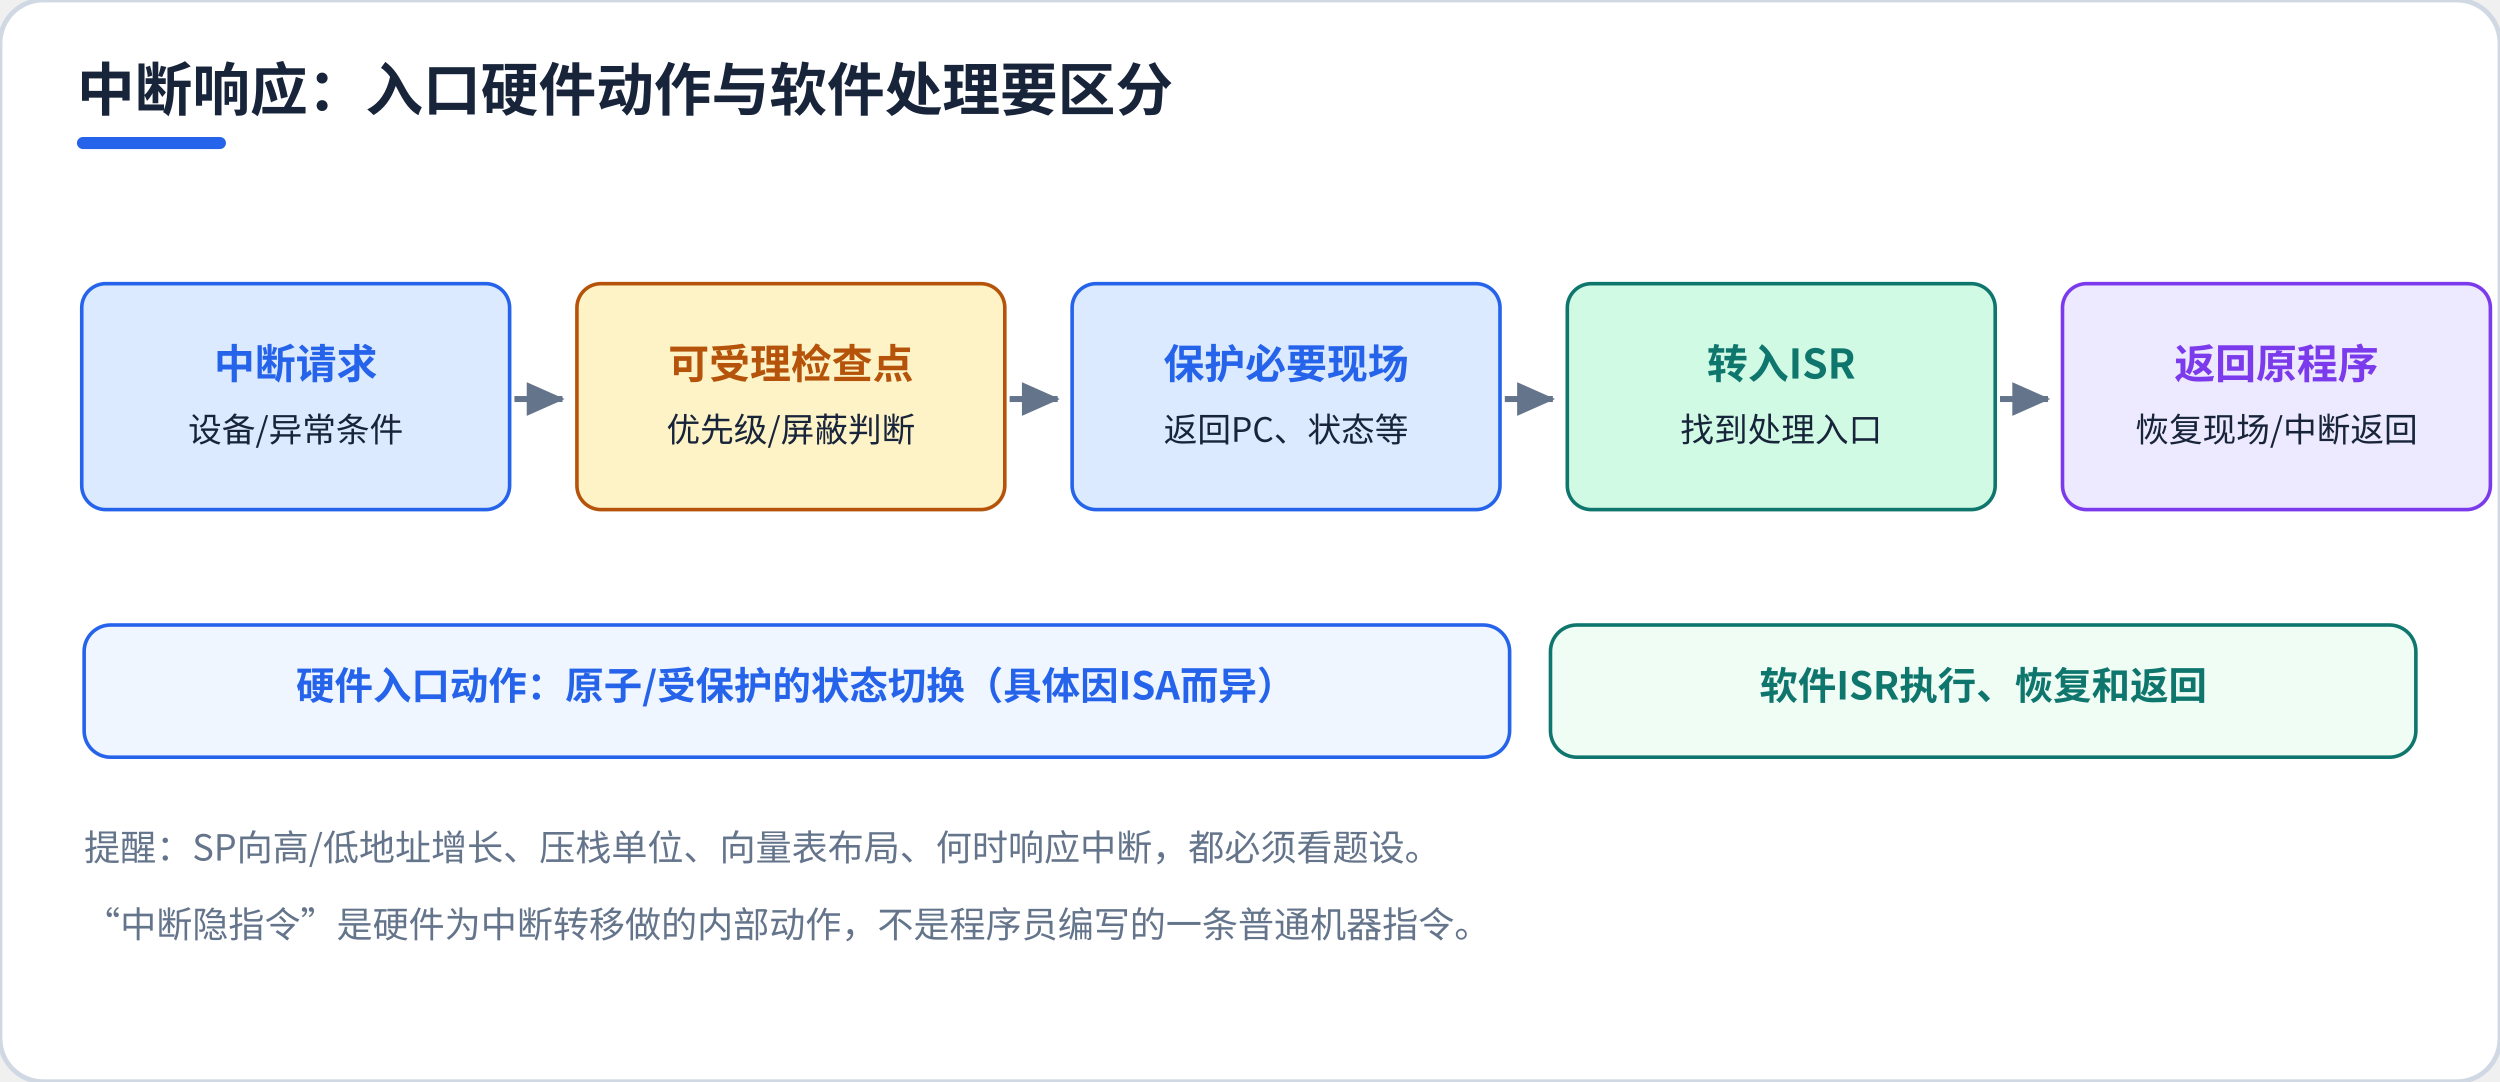
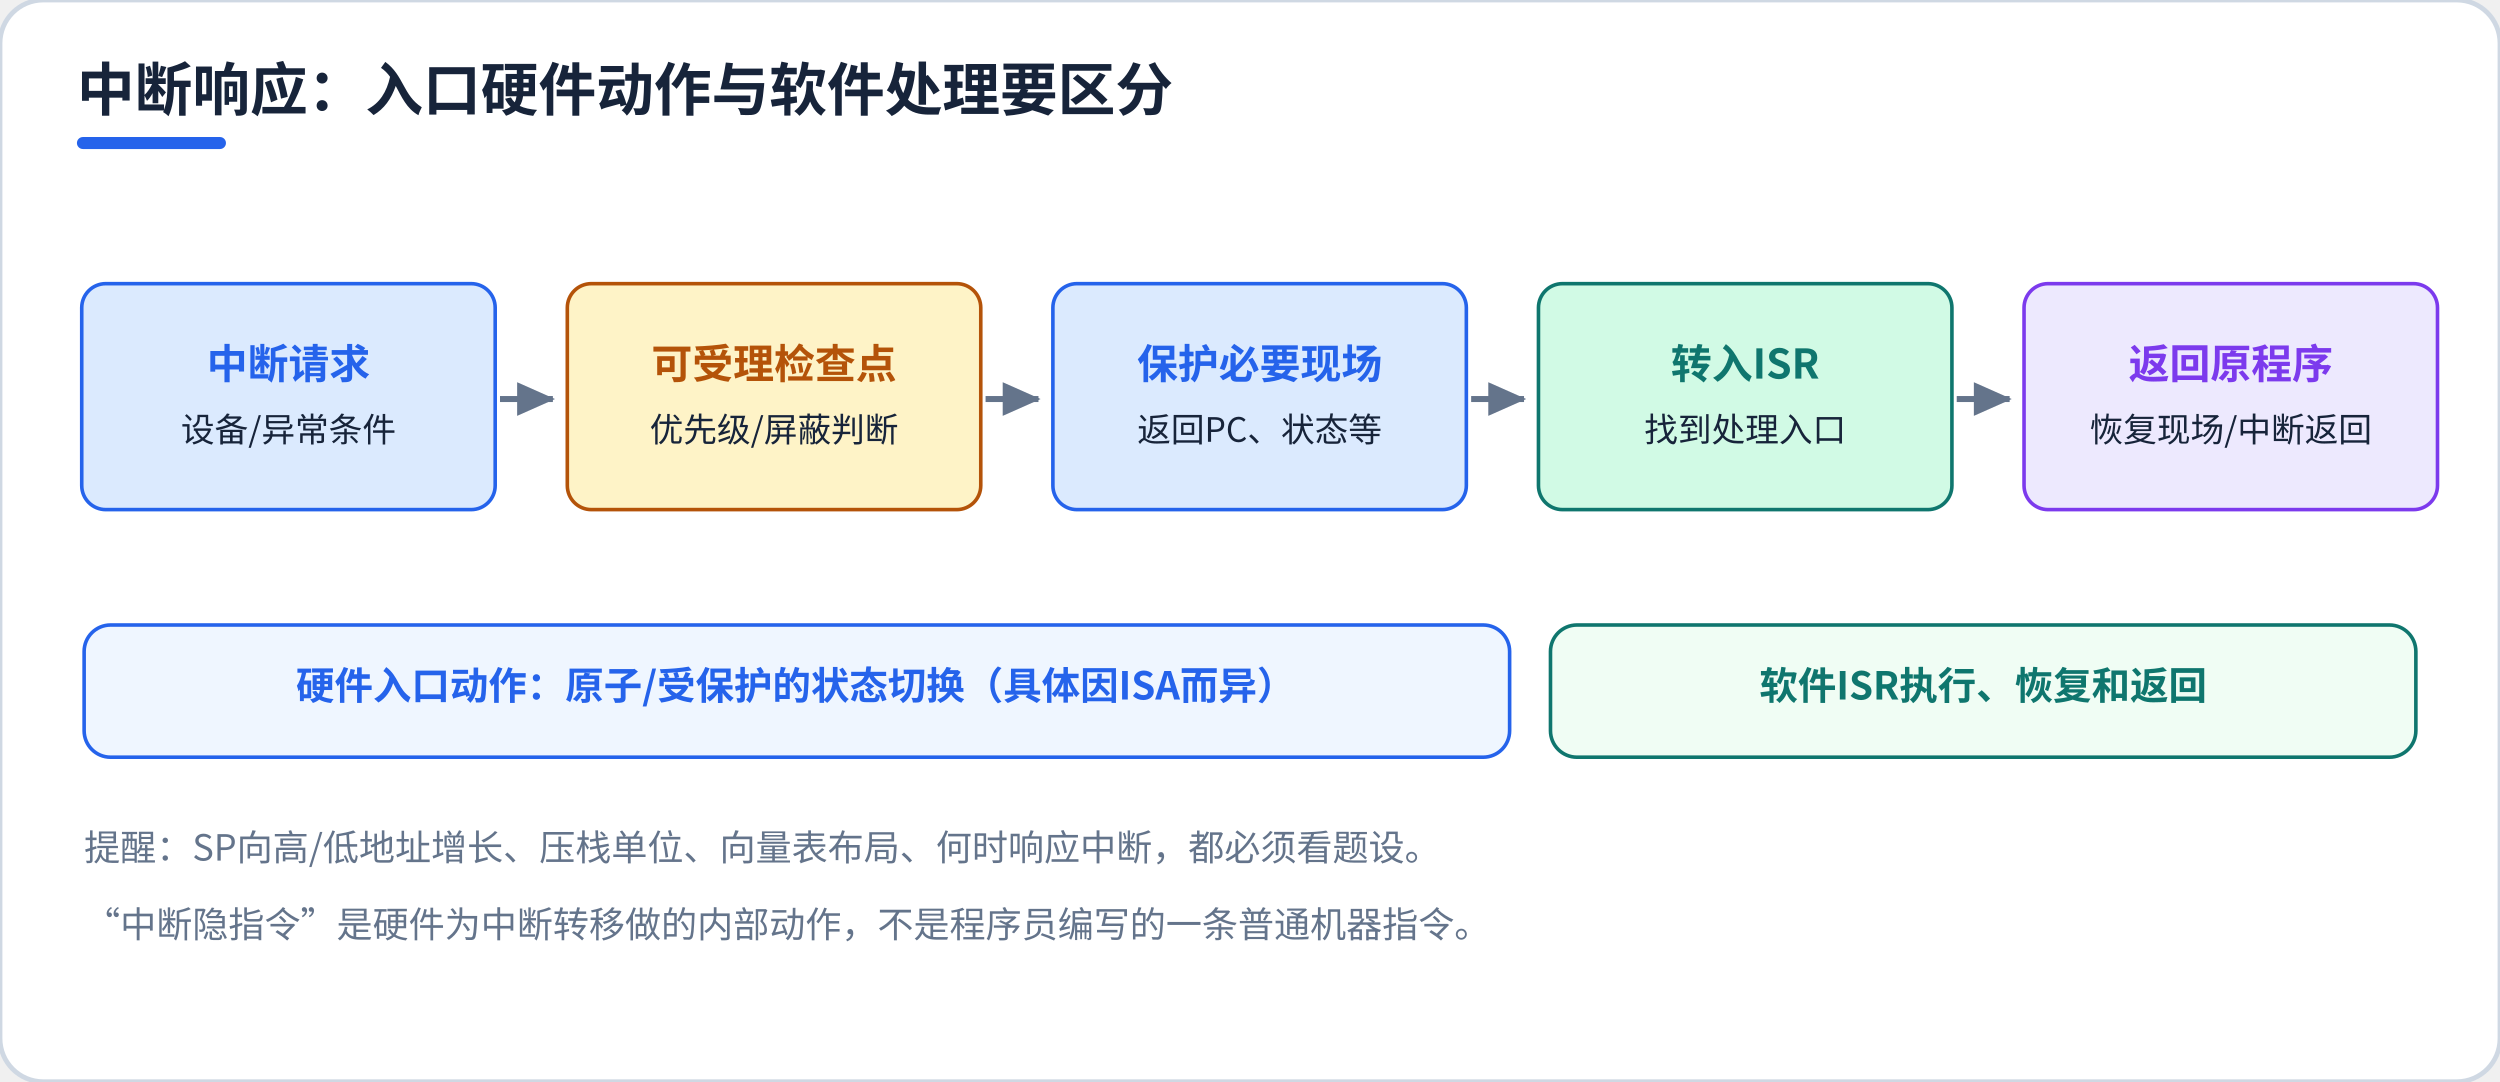
<svg xmlns="http://www.w3.org/2000/svg" viewBox="0 0 1040 450" width="1040" height="450" role="img" aria-label="中断响应：入口硬件动作与软件处理要区分" style="font-family: Noto Sans CJK SC, sans-serif;">
  <defs>
    <marker id="arrow" viewBox="0 0 10 10" refX="8.5" refY="5" markerWidth="7" markerHeight="7" orient="auto">
      <path d="M0 1L9 5L0 9" fill="#64748B" />
    </marker>
    <marker id="arrowblue" viewBox="0 0 10 10" refX="8.5" refY="5" markerWidth="7" markerHeight="7" orient="auto">
      <path d="M0 1L9 5L0 9" fill="#2563EB" />
    </marker>
  </defs>
  <rect width="1040" height="450" rx="18" fill="white" stroke="#CFD8E3" stroke-width="2" />
  <text x="32" y="46" font-size="24" font-weight="700" fill="#17243A">中断响应：入口硬件动作与软件处理要区分</text>
  <rect x="32" y="57" width="62" height="5" rx="2.5" fill="#2563EB" />
-   <rect x="34" y="118" width="178" height="94" rx="10" fill="#DBEAFE" stroke="#2563EB" stroke-width="1.5" />
-   <text x="123.0" y="157.5" text-anchor="middle" fill="#2563EB" font-size="17" font-weight="700">中断请求</text>
-   <text x="123.0" y="183.8" text-anchor="middle" fill="#17243A" font-size="14" font-weight="400">设备/异常条件</text>
-   <line x1="214" y1="166" x2="234" y2="166" stroke="#64748B" stroke-width="2.5" marker-end="url(#arrow)" />
-   <rect x="240" y="118" width="178" height="94" rx="10" fill="#FEF3C7" stroke="#B45309" stroke-width="1.5" />
-   <text x="329.0" y="157.5" text-anchor="middle" fill="#B45309" font-size="17" font-weight="700">可受理检查点</text>
-   <text x="329.0" y="183.8" text-anchor="middle" fill="#17243A" font-size="14" font-weight="400">优先级/屏蔽判断</text>
-   <line x1="420" y1="166" x2="440" y2="166" stroke="#64748B" stroke-width="2.5" marker-end="url(#arrow)" />
-   <rect x="446" y="118" width="178" height="94" rx="10" fill="#DBEAFE" stroke="#2563EB" stroke-width="1.5" />
-   <text x="535.0" y="157.5" text-anchor="middle" fill="#2563EB" font-size="17" font-weight="700">保护必要现场</text>
-   <text x="535.0" y="183.8" text-anchor="middle" fill="#17243A" font-size="14" font-weight="400">返回PC、状态等</text>
-   <line x1="626" y1="166" x2="646" y2="166" stroke="#64748B" stroke-width="2.5" marker-end="url(#arrow)" />
-   <rect x="652" y="118" width="178" height="94" rx="10" fill="#D1FAE5" stroke="#0F766E" stroke-width="1.5" />
-   <text x="741.0" y="157.5" text-anchor="middle" fill="#0F766E" font-size="17" font-weight="700">转入ISR</text>
-   <text x="741.0" y="183.8" text-anchor="middle" fill="#17243A" font-size="14" font-weight="400">找到处理入口</text>
-   <line x1="832" y1="166" x2="852" y2="166" stroke="#64748B" stroke-width="2.5" marker-end="url(#arrow)" />
-   <rect x="858" y="118" width="178" height="94" rx="10" fill="#EDE9FE" stroke="#7C3AED" stroke-width="1.5" />
-   <text x="947.0" y="157.5" text-anchor="middle" fill="#7C3AED" font-size="17" font-weight="700">返回原程序</text>
-   <text x="947.0" y="183.8" text-anchor="middle" fill="#17243A" font-size="14" font-weight="400">恢复现场/中断返回</text>
+   <rect x="34" y="118" width="172" height="94" rx="10" fill="#DBEAFE" stroke="#2563EB" stroke-width="1.5" />
+   <text x="120" y="157.5" text-anchor="middle" fill="#2563EB" font-size="17" font-weight="700">中断请求</text>
+   <text x="120" y="183.8" text-anchor="middle" fill="#17243A" font-size="14" font-weight="400">设备/异常条件</text>
+   <line x1="208" y1="166" x2="230" y2="166" stroke="#64748B" stroke-width="2.5" marker-end="url(#arrow)" />
+   <rect x="236" y="118" width="172" height="94" rx="10" fill="#FEF3C7" stroke="#B45309" stroke-width="1.5" />
+   <text x="322" y="157.5" text-anchor="middle" fill="#B45309" font-size="17" font-weight="700">可受理检查点</text>
+   <text x="322" y="183.8" text-anchor="middle" fill="#17243A" font-size="14" font-weight="400">优先级/屏蔽判断</text>
+   <line x1="410" y1="166" x2="432" y2="166" stroke="#64748B" stroke-width="2.5" marker-end="url(#arrow)" />
+   <rect x="438" y="118" width="172" height="94" rx="10" fill="#DBEAFE" stroke="#2563EB" stroke-width="1.5" />
+   <text x="524" y="157.5" text-anchor="middle" fill="#2563EB" font-size="17" font-weight="700">保护必要现场</text>
+   <text x="524" y="183.8" text-anchor="middle" fill="#17243A" font-size="14" font-weight="400">返回PC、状态等</text>
+   <line x1="612" y1="166" x2="634" y2="166" stroke="#64748B" stroke-width="2.5" marker-end="url(#arrow)" />
+   <rect x="640" y="118" width="172" height="94" rx="10" fill="#D1FAE5" stroke="#0F766E" stroke-width="1.5" />
+   <text x="726" y="157.5" text-anchor="middle" fill="#0F766E" font-size="17" font-weight="700">转入ISR</text>
+   <text x="726" y="183.8" text-anchor="middle" fill="#17243A" font-size="14" font-weight="400">找到处理入口</text>
+   <line x1="814" y1="166" x2="836" y2="166" stroke="#64748B" stroke-width="2.5" marker-end="url(#arrow)" />
+   <rect x="842" y="118" width="172" height="94" rx="10" fill="#EDE9FE" stroke="#7C3AED" stroke-width="1.5" />
+   <text x="928" y="157.5" text-anchor="middle" fill="#7C3AED" font-size="17" font-weight="700">返回原程序</text>
+   <text x="928" y="183.8" text-anchor="middle" fill="#17243A" font-size="14" font-weight="400">恢复现场/中断返回</text>
  <rect x="35" y="260" width="593" height="55" rx="11" fill="#EFF6FF" stroke="#2563EB" stroke-width="1.5" />
  <text x="331" y="291" text-anchor="middle" fill="#2563EB" font-size="16" font-weight="600">硬件入口动作：原子/受保护的状态切换（具体因ISA而异）</text>
  <rect x="645" y="260" width="360" height="55" rx="11" fill="#F0FDF4" stroke="#0F766E" stroke-width="1.5" />
  <text x="825" y="291" text-anchor="middle" fill="#0F766E" font-size="16" font-weight="600">软件ISR执行、恢复和返回</text>
  <text x="35" y="358" text-anchor="start" fill="#64748B" font-size="15" font-weight="400">提醒：SP向高/低地址增长、压栈单位、向量表布局、何时响应中断，都必须看题设。</text>
  <text x="35" y="390" text-anchor="start" fill="#64748B" font-size="15" font-weight="400">“中断隐指令”是硬件为中断转移做的内部动作，不是程序员编写的一条普通机器指令。</text>
</svg>
